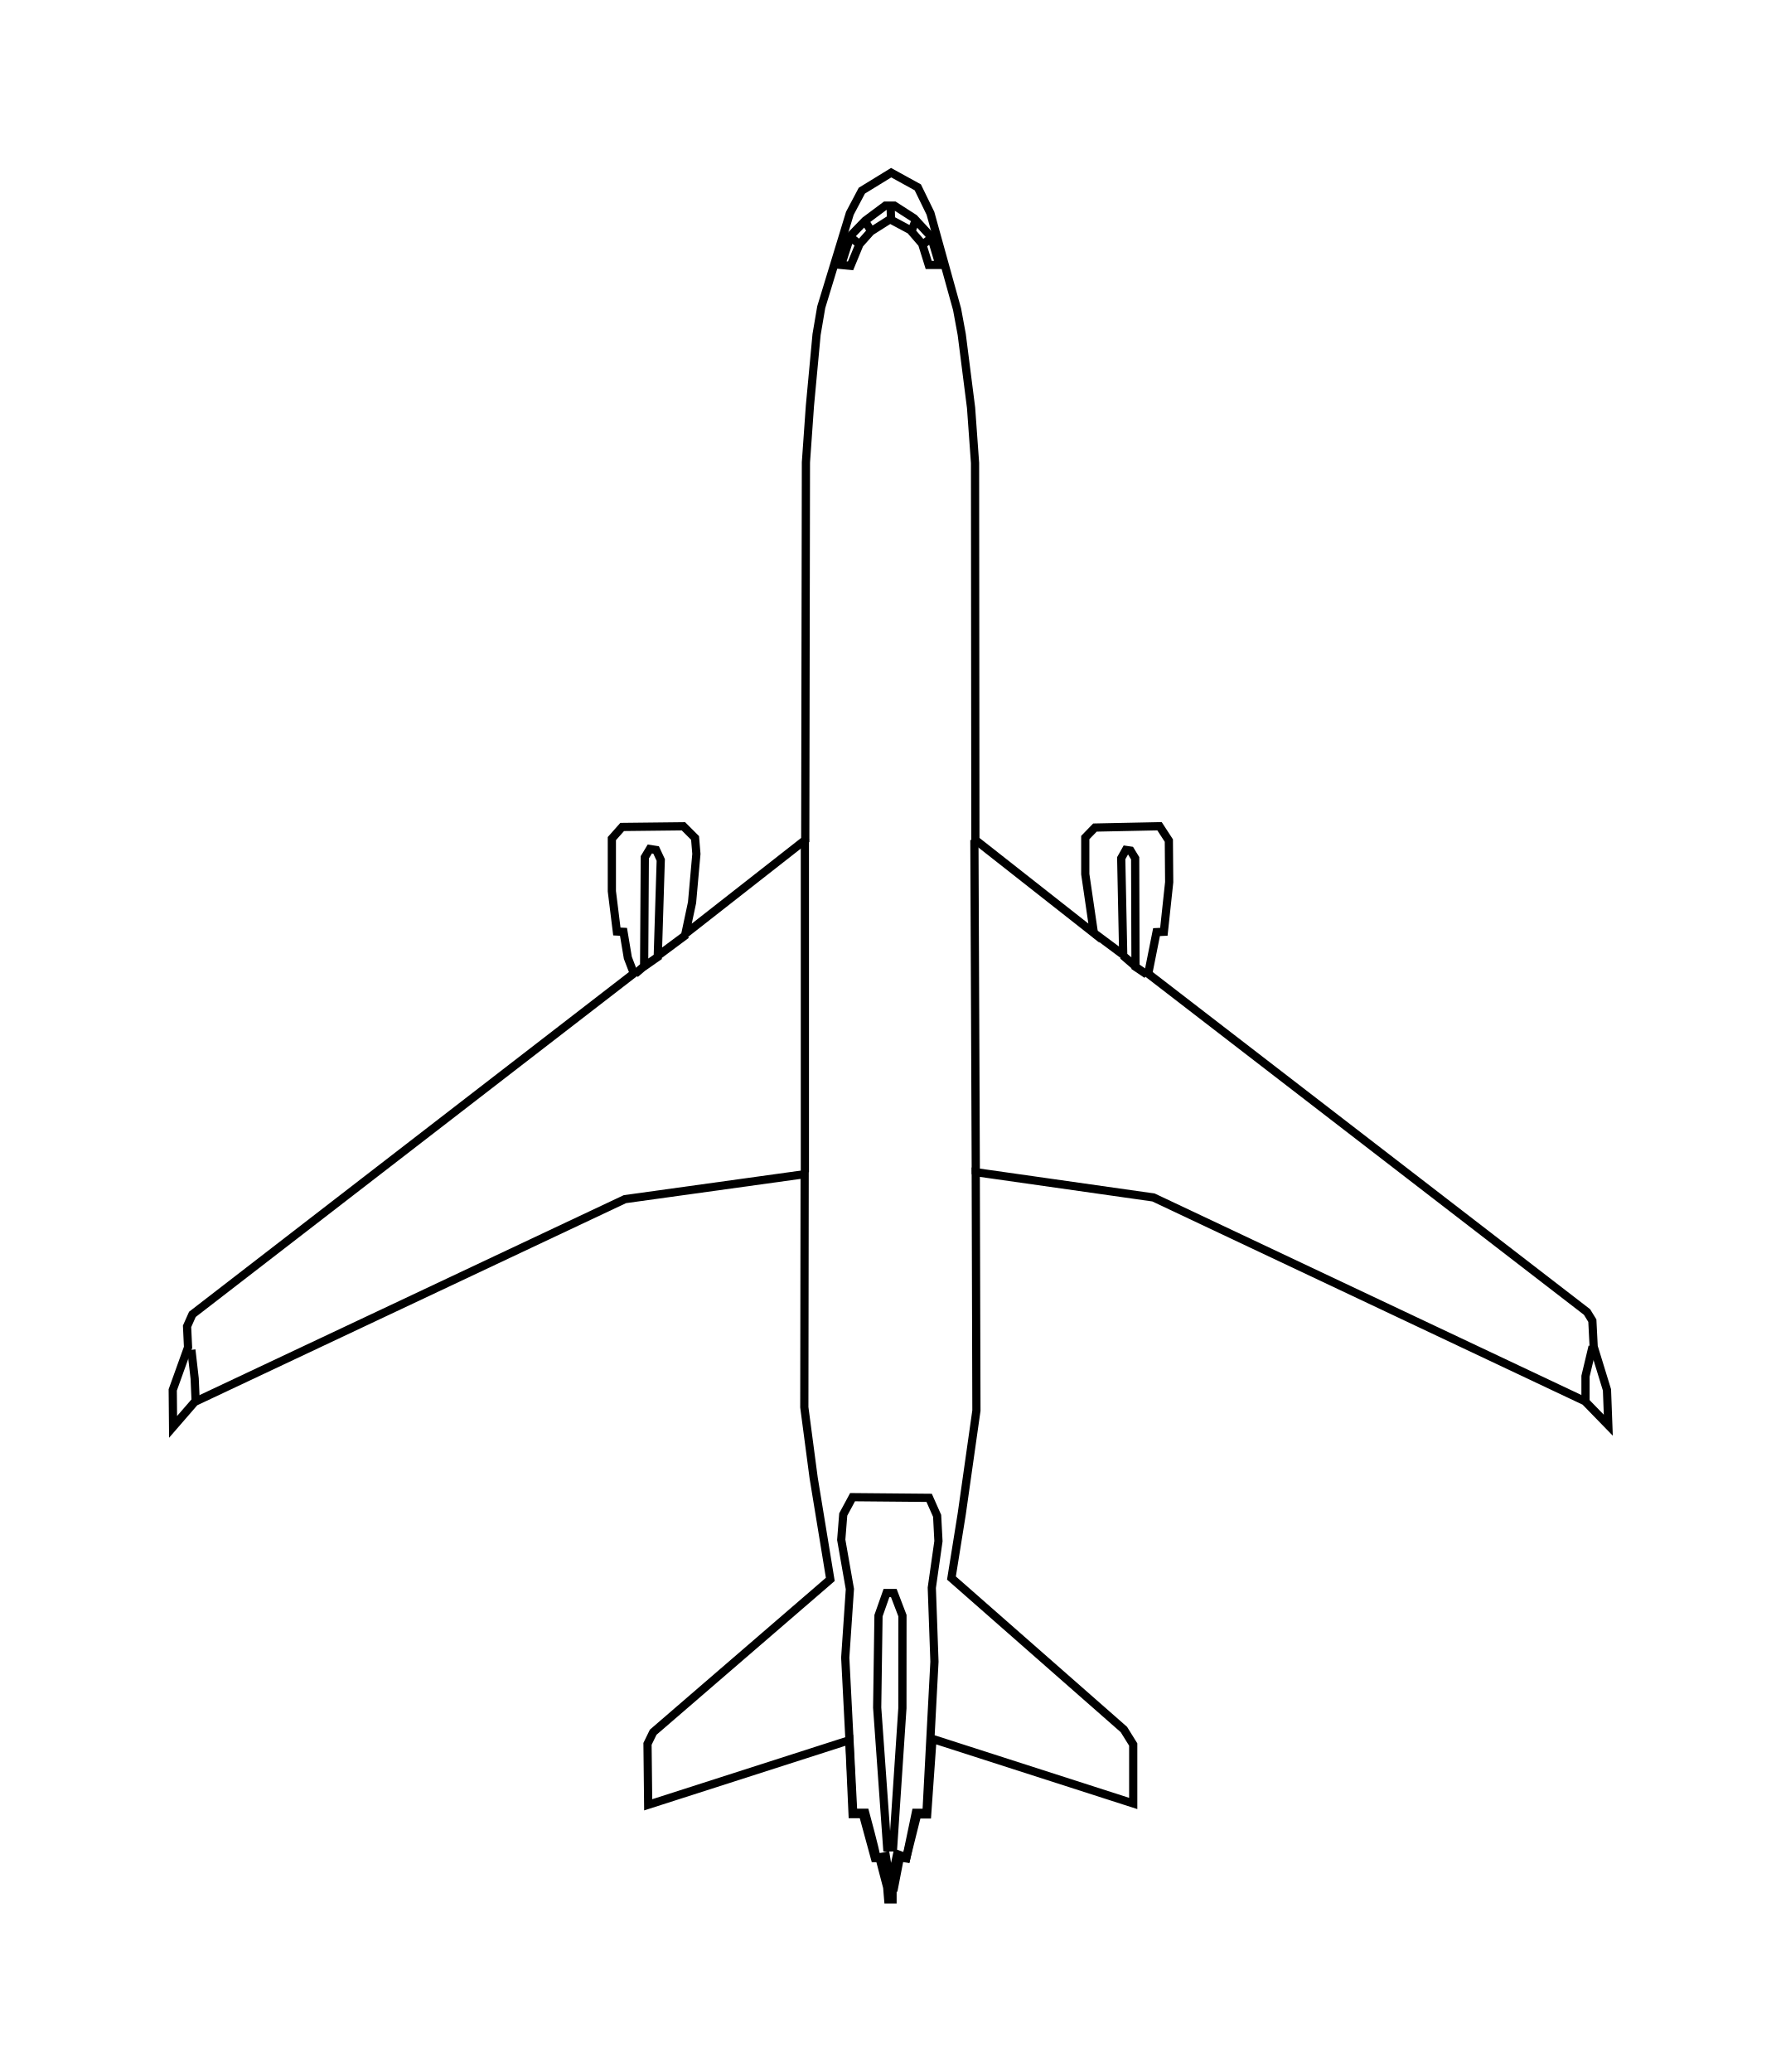
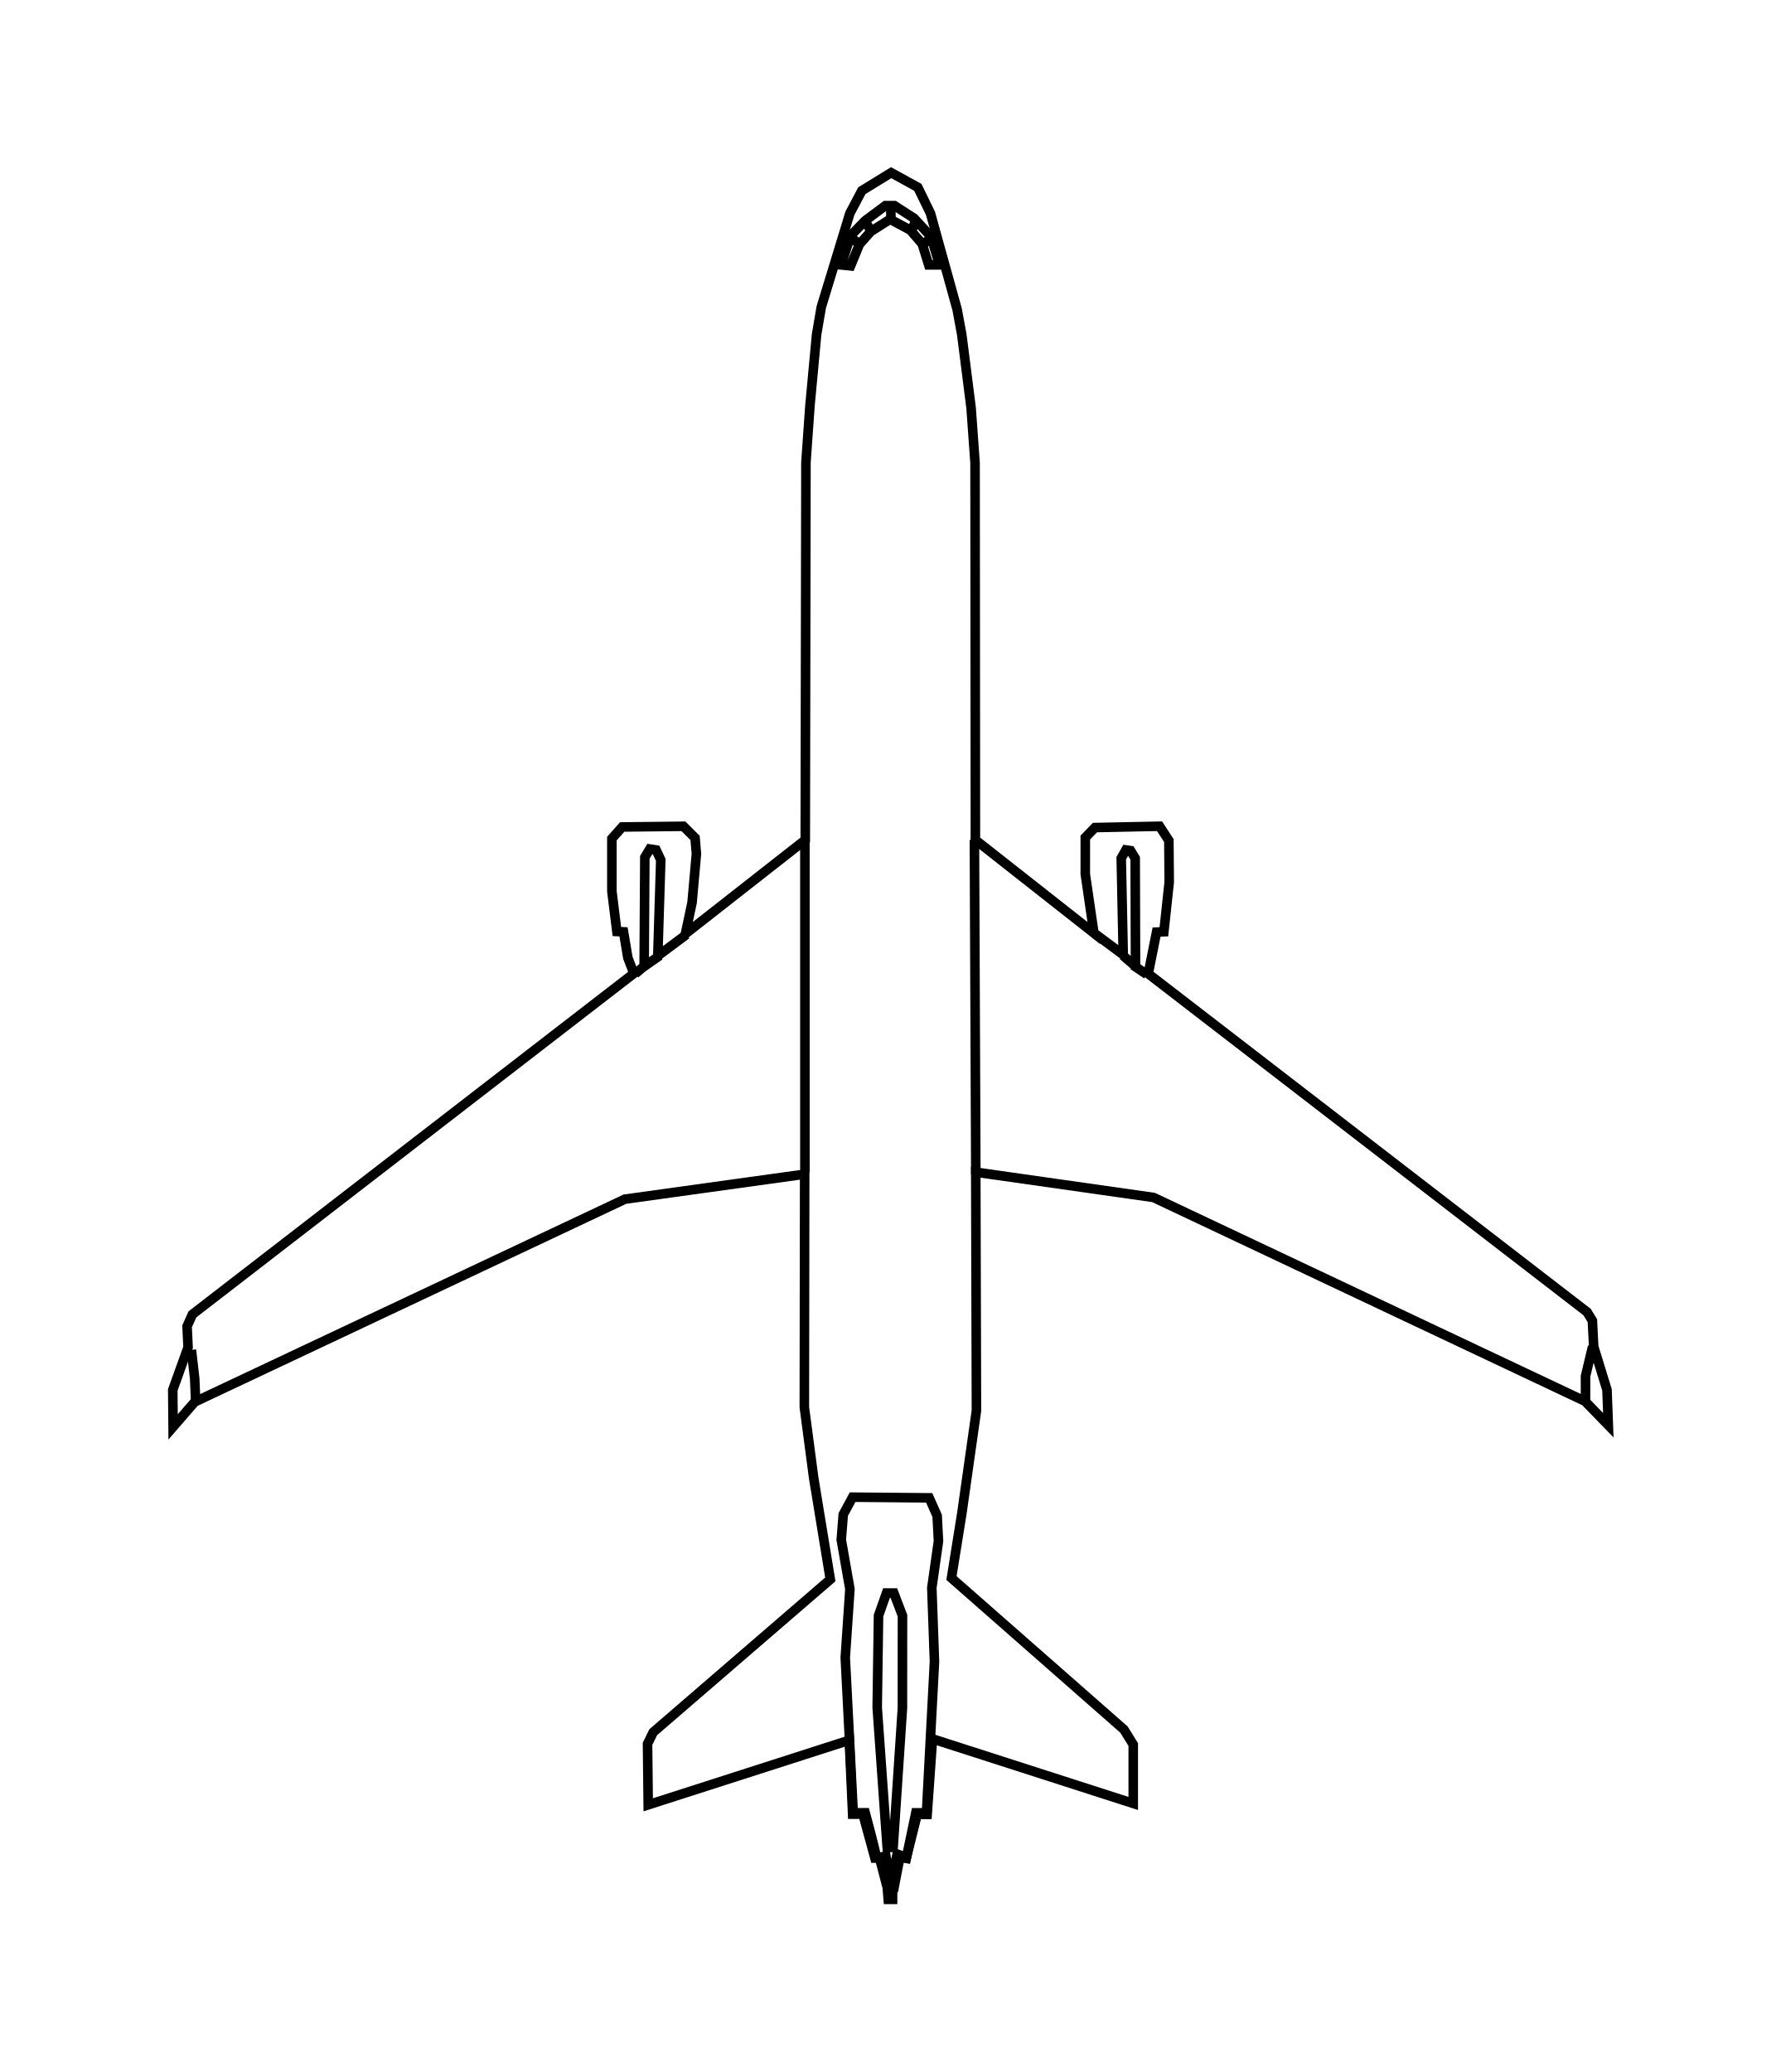
- <svg xmlns="http://www.w3.org/2000/svg" width="151.98" height="176.81" viewBox="-5.937 -6.008 63.183 73.507" version="1.1" id="svg1542">
+ <svg xmlns="http://www.w3.org/2000/svg" width="130.64" height="151.98" viewBox="-5.937 -6.008 63.183 73.507" version="1.1" id="svg1542">
  <defs id="defs1536" />
  <g id="layer2" style="display:inline">
-     <path style="opacity:1;fill:none;stroke:#000000;stroke-width:0.291px;stroke-linecap:butt;stroke-linejoin:miter;stroke-opacity:1" d="M 25.679,0.118 24.639,0.756 24.214,1.559 23.198,4.89 23.033,5.859 l -0.236,2.528 -0.142,2.008 -0.024,13.395 -4.252,3.331 0.236,-1.11 0.154,-1.725 -0.047,-0.567 -0.413,-0.413 -2.173,0.024 -0.366,0.413 v 1.866 l 0.177,1.429 0.236,0.012 0.154,0.921 0.213,0.555 -15.662,12.095 -0.189,0.425 0.035,0.744 -0.543,1.512 0.012,1.311 0.768,-0.886 15.261,-7.193 6.378,-0.886 -0.012,8.268 0.331,2.504 0.591,3.603 -6.284,5.422 -0.201,0.413 0.024,2.162 7.134,-2.291 0.118,2.622 h 0.366 l 0.425,1.559 h 0.165 l 0.272,1.039 0.035,0.425 h 0.154 v -0.378 l 0.047,-0.012 0.213,-1.098 0.224,0.035 0.39,-1.559 h 0.354 l 0.189,-2.681 7.122,2.291 v -2.091 l -0.331,-0.532 -6.118,-5.374 0.366,-2.28 0.52,-3.662 -0.024,-8.457 6.307,0.898 15.308,7.229 0.827,0.85 -0.047,-1.252 -0.472,-1.536 -0.047,-0.921 -0.189,-0.307 -15.568,-12.001 0.295,-1.476 0.26,-0.012 0.189,-1.76 -0.012,-1.476 -0.331,-0.508 -2.291,0.047 -0.343,0.354 v 1.299 L 32.872,27.096 28.667,23.789 28.655,10.418 28.514,8.457 28.183,5.859 28.017,4.961 27.073,1.559 26.624,0.638 Z" id="path1413" />
+     <path style="opacity:1;fill:none;stroke:#000000;stroke-width:0.339px;stroke-linecap:butt;stroke-linejoin:miter;stroke-opacity:1" d="M 25.679,0.118 24.639,0.756 24.214,1.559 23.198,4.89 23.033,5.859 l -0.236,2.528 -0.142,2.008 -0.024,13.395 -4.252,3.331 0.236,-1.11 0.154,-1.725 -0.047,-0.567 -0.413,-0.413 -2.173,0.024 -0.366,0.413 v 1.866 l 0.177,1.429 0.236,0.012 0.154,0.921 0.213,0.555 -15.662,12.095 -0.189,0.425 0.035,0.744 -0.543,1.512 0.012,1.311 0.768,-0.886 15.261,-7.193 6.378,-0.886 -0.012,8.268 0.331,2.504 0.591,3.603 -6.284,5.422 -0.201,0.413 0.024,2.162 7.134,-2.291 0.118,2.622 h 0.366 l 0.425,1.559 h 0.165 l 0.272,1.039 0.035,0.425 h 0.154 v -0.378 l 0.047,-0.012 0.213,-1.098 0.224,0.035 0.39,-1.559 h 0.354 l 0.189,-2.681 7.122,2.291 v -2.091 l -0.331,-0.532 -6.118,-5.374 0.366,-2.28 0.52,-3.662 -0.024,-8.457 6.307,0.898 15.308,7.229 0.827,0.85 -0.047,-1.252 -0.472,-1.536 -0.047,-0.921 -0.189,-0.307 -15.568,-12.001 0.295,-1.476 0.26,-0.012 0.189,-1.76 -0.012,-1.476 -0.331,-0.508 -2.291,0.047 -0.343,0.354 v 1.299 L 32.872,27.096 28.667,23.789 28.655,10.418 28.514,8.457 28.183,5.859 28.017,4.961 27.073,1.559 26.624,0.638 Z" id="path1413" />
  </g>
  <g id="layer3">
-     <path id="path1565" style="fill:none;stroke:#000000;stroke-width:0.291px;stroke-linecap:butt;stroke-linejoin:miter;stroke-opacity:1" d="m 25.537,59.531 -0.354,-4.961 0.047,-3.26 0.283,-0.803 0.26,10e-7 0.307,0.803 -0.002,3.28 -0.329,4.941 z m 0.118,1.347 -0.165,-1.039 c 0,0 -0.354,0.095 -0.354,-0.024 0,-0.118 -0.378,-1.512 -0.378,-1.512 h -0.425 l -0.283,-5.504 0.165,-2.433 -0.307,-1.748 0.071,-0.898 0.331,-0.614 2.717,0.024 0.283,0.638 0.047,0.898 -0.236,1.654 0.094,2.622 -0.283,5.363 H 26.553 L 26.222,59.886 25.891,59.767 Z M 50.313,43.749 v -0.935 l 0.251,-1.052 m -49.712,0.117 0.117,1.019 0.033,0.768 M 34.325,28.254 33.9,27.888 m -1.004,-0.78 1.016,0.756 -0.071,-3.425 0.165,-0.295 0.165,0.024 0.165,0.272 0.012,3.851 0.402,0.272 m -17.871,-0.26 0.591,-0.413 m -0.874,0.65 0.319,-0.272 0.024,-3.862 0.177,-0.295 0.224,0.035 0.165,0.354 -0.106,3.402 1.016,-0.756 m 10.217,-3.356 0.05,11.86 M 22.618,23.754 V 35.58 M 26.76,2.706 27.128,2.405 m -0.735,-0.184 0.167,-0.451 m -0.885,0.05 -0.017,-0.585 M 24.99,2.222 24.722,1.787 M 24.555,2.656 24.238,2.405 m -0.334,0.986 0.334,0.033 0.317,-0.768 0.401,-0.451 0.685,-0.434 0.718,0.384 0.418,0.484 0.234,0.752 h 0.384 L 27.094,2.389 26.493,1.737 25.792,1.286 h -0.317 l -0.718,0.535 -0.518,0.535 z" />
+     <path id="path1565" style="fill:none;stroke:#000000;stroke-width:0.339px;stroke-linecap:butt;stroke-linejoin:miter;stroke-opacity:1" d="m 25.537,59.531 -0.354,-4.961 0.047,-3.26 0.283,-0.803 0.26,10e-7 0.307,0.803 -0.002,3.28 -0.329,4.941 z m 0.118,1.347 -0.165,-1.039 c 0,0 -0.354,0.095 -0.354,-0.024 0,-0.118 -0.378,-1.512 -0.378,-1.512 h -0.425 l -0.283,-5.504 0.165,-2.433 -0.307,-1.748 0.071,-0.898 0.331,-0.614 2.717,0.024 0.283,0.638 0.047,0.898 -0.236,1.654 0.094,2.622 -0.283,5.363 H 26.553 L 26.222,59.886 25.891,59.767 Z M 50.313,43.749 v -0.935 l 0.251,-1.052 m -49.712,0.117 0.117,1.019 0.033,0.768 M 34.325,28.254 33.9,27.888 m -1.004,-0.78 1.016,0.756 -0.071,-3.425 0.165,-0.295 0.165,0.024 0.165,0.272 0.012,3.851 0.402,0.272 m -17.871,-0.26 0.591,-0.413 m -0.874,0.65 0.319,-0.272 0.024,-3.862 0.177,-0.295 0.224,0.035 0.165,0.354 -0.106,3.402 1.016,-0.756 m 10.217,-3.356 0.05,11.86 M 22.618,23.754 V 35.58 M 26.76,2.706 27.128,2.405 m -0.735,-0.184 0.167,-0.451 m -0.885,0.05 -0.017,-0.585 M 24.99,2.222 24.722,1.787 M 24.555,2.656 24.238,2.405 m -0.334,0.986 0.334,0.033 0.317,-0.768 0.401,-0.451 0.685,-0.434 0.718,0.384 0.418,0.484 0.234,0.752 h 0.384 L 27.094,2.389 26.493,1.737 25.792,1.286 h -0.317 l -0.718,0.535 -0.518,0.535 z" />
  </g>
</svg>
